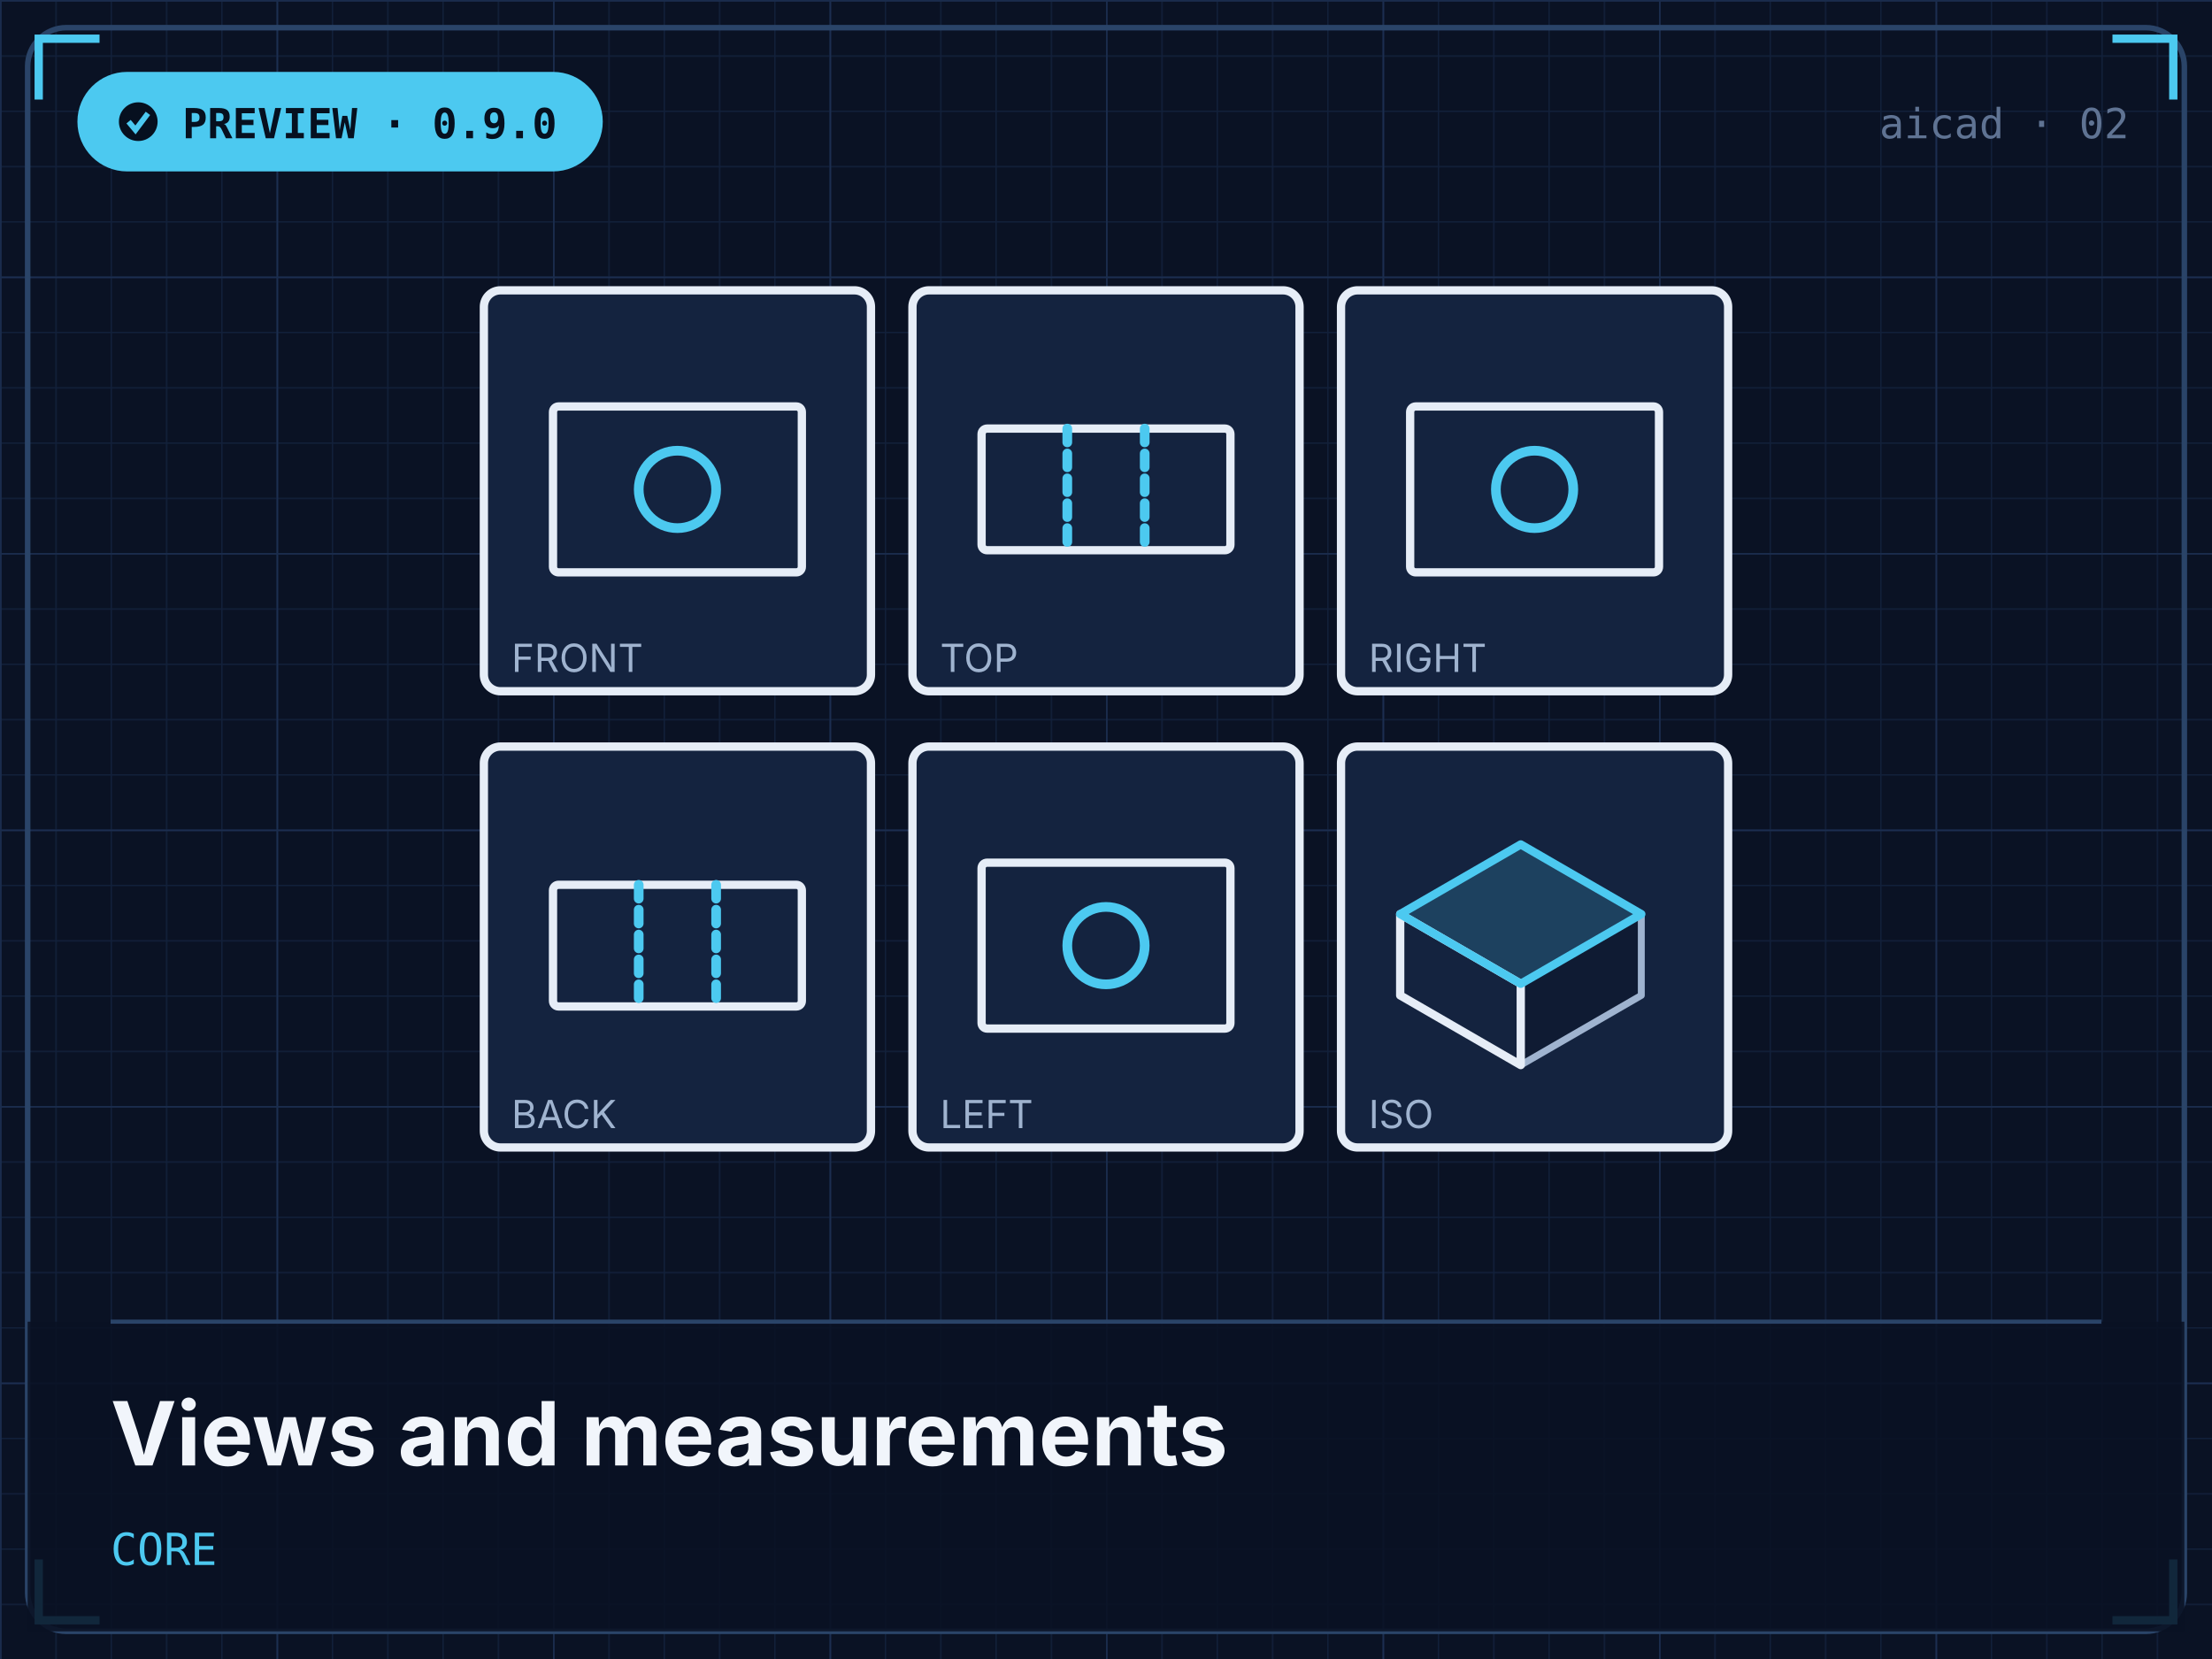
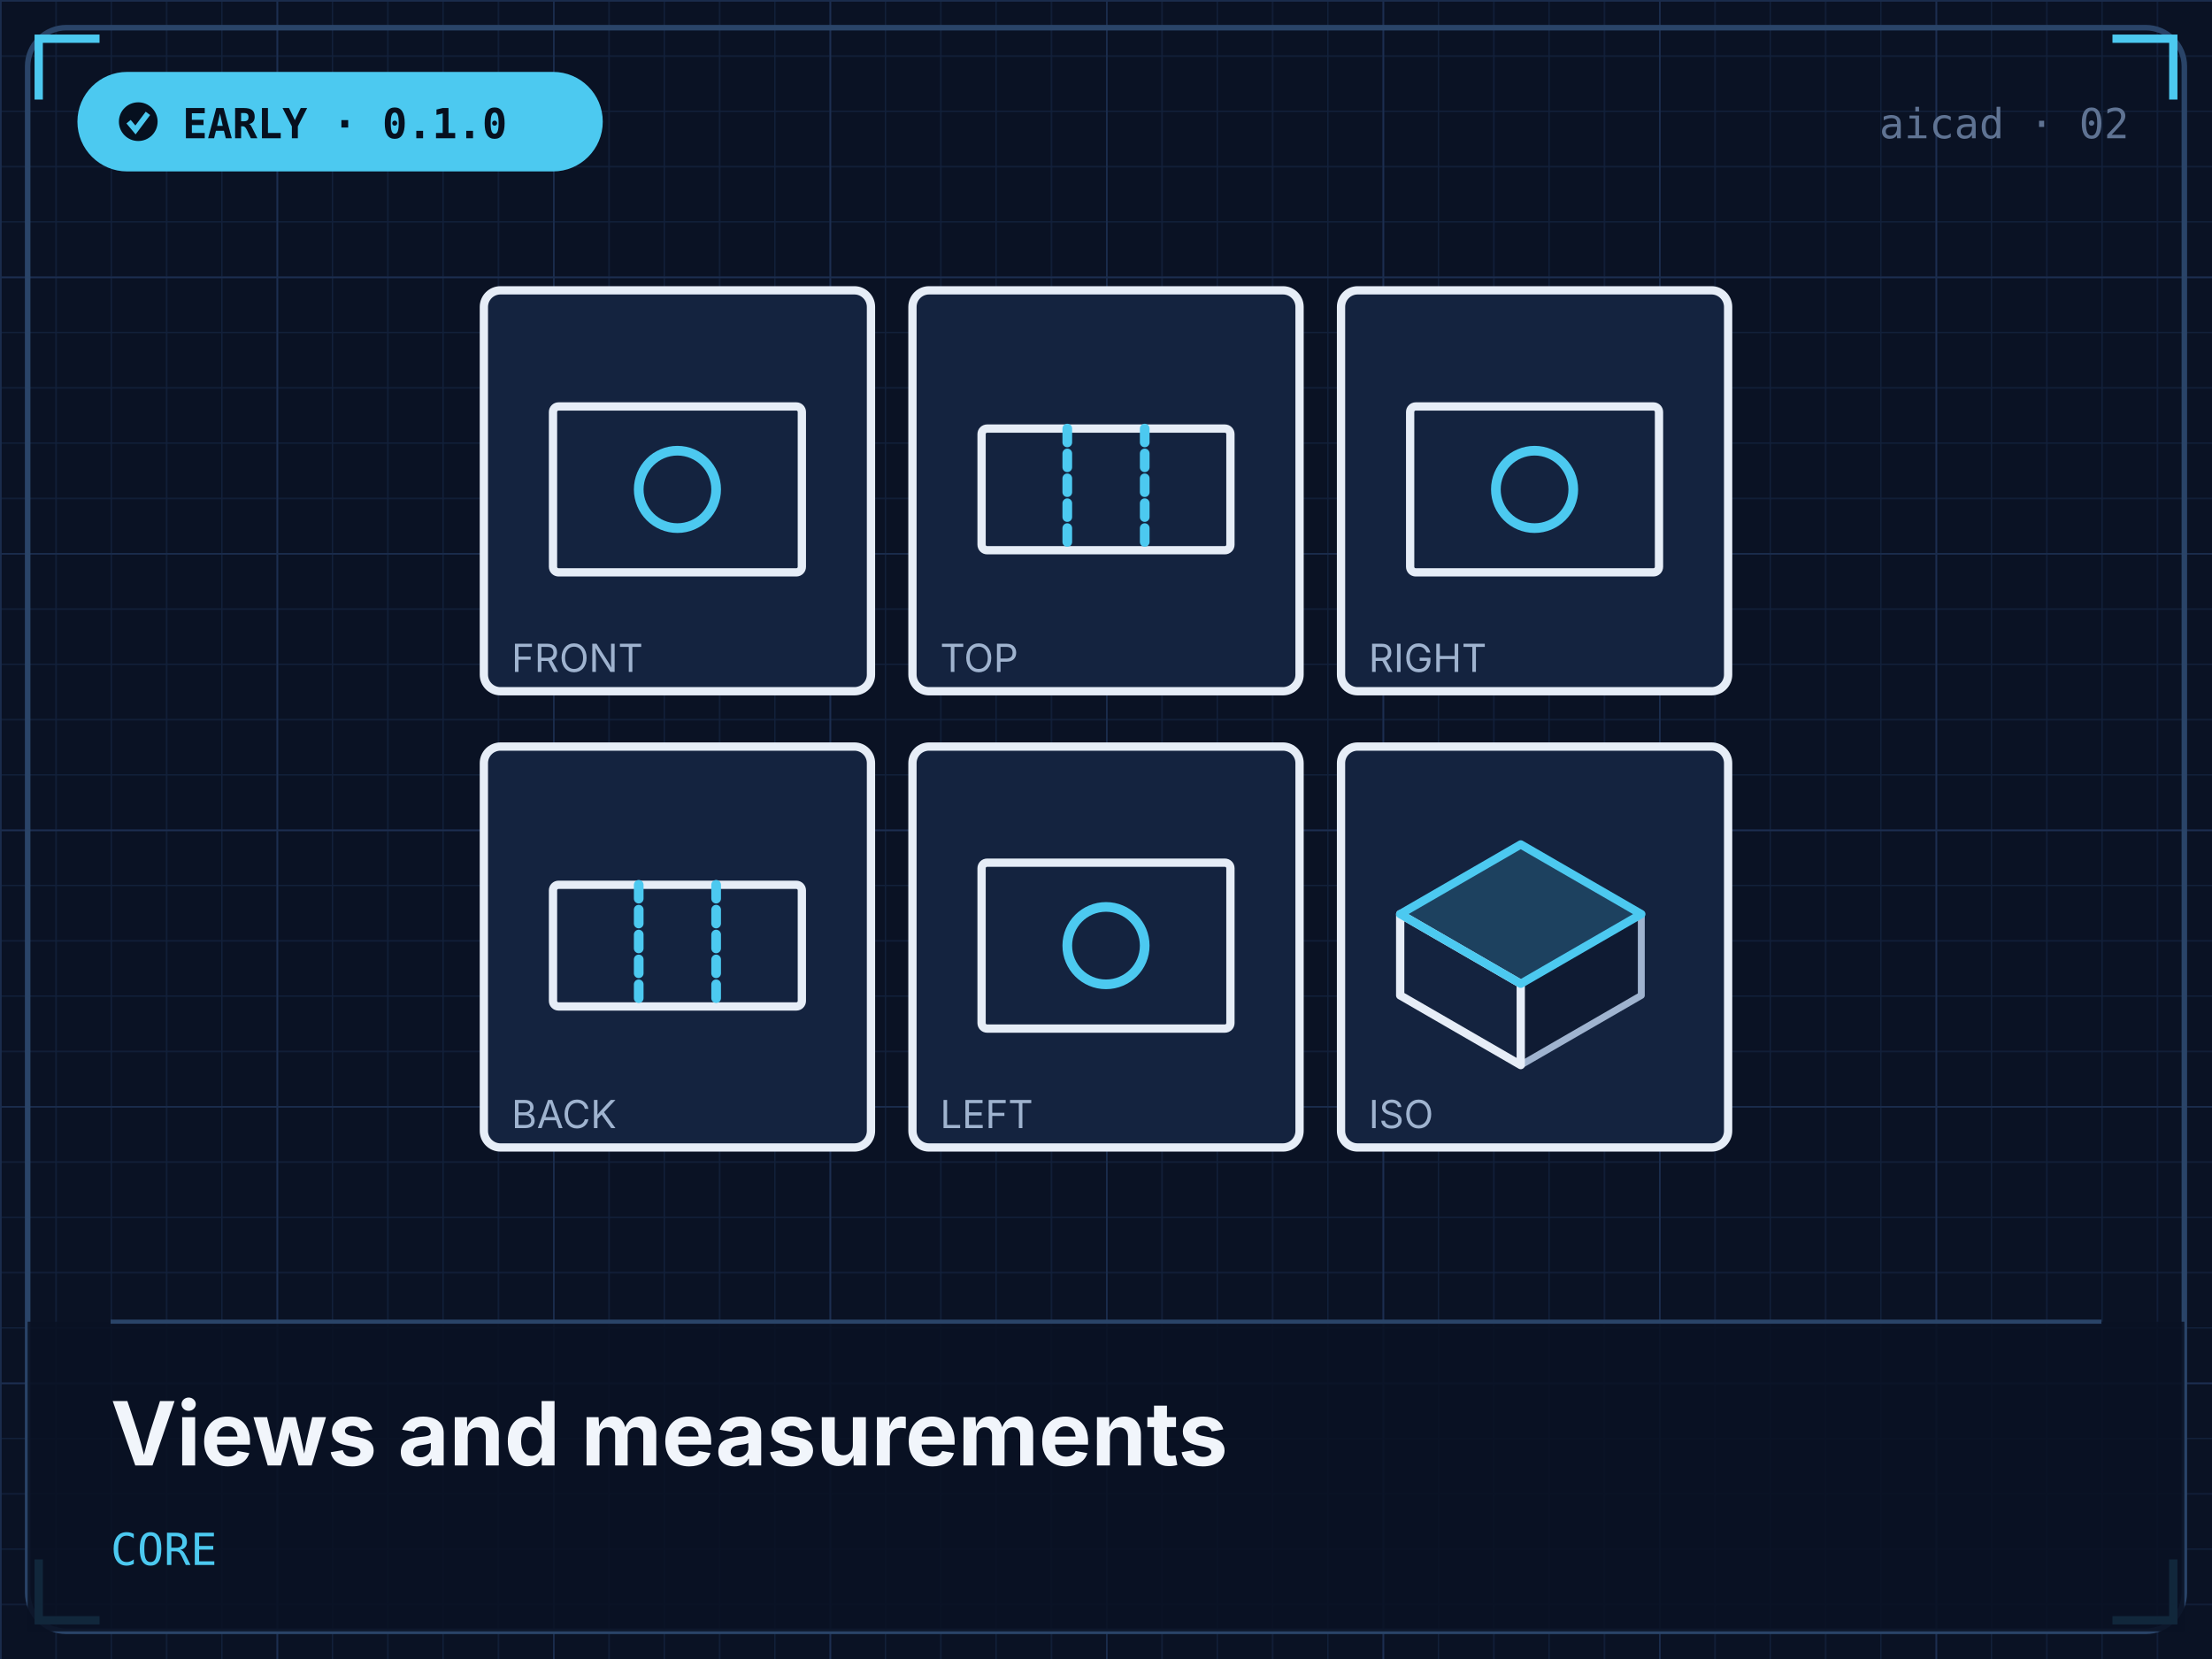
<svg xmlns="http://www.w3.org/2000/svg" width="800" height="600" viewBox="0 0 800 600" role="img" aria-label="Views and measurements">
  <style>
.ln{fill:none;stroke:#e6edf7;stroke-width:3;stroke-linejoin:round;stroke-linecap:round}
.lf{fill:#14233f;stroke:#e6edf7;stroke-width:3;stroke-linejoin:round}
.lfi{fill:none;stroke:#14233f}
.lf2{fill:#0f1b33;stroke:#9fb3cf;stroke-width:2.5;stroke-linejoin:round}
.lf3{fill:#4cc9f0;fill-opacity:.35;stroke:#4cc9f0;stroke-width:3}
.fa{fill:#4cc9f0;fill-opacity:.18;stroke:#4cc9f0;stroke-width:3;stroke-linejoin:round}
.ac{fill:none;stroke:#4cc9f0;stroke-width:3.5;stroke-linecap:round;stroke-linejoin:round}
.ac-head{fill:#4cc9f0}
.af{fill:#4cc9f0}
.dm{stroke:#3a4d6b;stroke-width:2;fill:none}
.tl{fill:#e6edf7;font-family:'Inter','DejaVu Sans','Segoe UI',Arial,sans-serif;font-size:20px;font-weight:700}
.tm{fill:#4cc9f0;font-family:'JetBrains Mono','DejaVu Sans Mono',Consolas,monospace;font-size:16px}
.ts{fill:#9fb3cf;font-family:'Inter','DejaVu Sans','Segoe UI',Arial,sans-serif;font-size:14px}
.st-wip .lf,.st-wip .ln{stroke:#cbd5e1}
.st-next .lf{stroke:#4cc9f0;fill:#0f2440}
.st-next .ln{stroke:#4cc9f0}
.st-future .lf,.st-future .ln{stroke:#8aa0c0;stroke-dasharray:9 6}
.st-future .lf{fill:#101b31}
.st-future .lfi{stroke:#101b31;stroke-dasharray:none}
.st-next .lfi{stroke:#0f2440}
.st-future .lf2{stroke:#5f7393;stroke-dasharray:6 5}
.st-future .ac{stroke-opacity:.8}
.st-future .fa{fill-opacity:.09}
.mini text{display:none}
</style>
  <defs>
    <pattern id="gviewsmeasure" width="20" height="20" patternUnits="userSpaceOnUse">
      <path d="M20 0H0V20" fill="none" stroke="#12203a" stroke-width="1" />
    </pattern>
    <pattern id="Gviewsmeasure" width="100" height="100" patternUnits="userSpaceOnUse">
      <path d="M100 0H0V100" fill="none" stroke="#1a2c4c" stroke-width="1.2" />
    </pattern>
  </defs>
  <rect width="800" height="600" fill="#0a1224" />
  <rect width="800" height="600" fill="url(#gviewsmeasure)" />
  <rect width="800" height="600" fill="url(#Gviewsmeasure)" />
  <rect x="10" y="10" width="780" height="580" rx="14" fill="none" stroke="#2a4468" stroke-width="2" />
  <path d="M14,36 V14 H36" fill="none" stroke="#4cc9f0" stroke-width="3" />
  <path d="M786,36 V14 H764" fill="none" stroke="#4cc9f0" stroke-width="3" />
  <path d="M14,564 V586 H36" fill="none" stroke="#4cc9f0" stroke-width="3" />
  <path d="M786,564 V586 H764" fill="none" stroke="#4cc9f0" stroke-width="3" />
  <rect x="28" y="26" width="190.0" height="36" rx="18" fill="#4cc9f0" />
  <circle cx="50" cy="44" r="7" fill="#06101f" />
  <path d="M46.5,44 l2.5,3 l4.5,-6" stroke="#4cc9f0" stroke-width="2" fill="none" />
-   <text x="66" y="50" fill="#06101f" font-family="'JetBrains Mono','DejaVu Sans Mono',Consolas,monospace" font-size="15" font-weight="700">PREVIEW · 0.9.0</text>
+   <text x="66" y="50" fill="#06101f" font-family="'JetBrains Mono','DejaVu Sans Mono',Consolas,monospace" font-size="15" font-weight="700">EARLY · 0.1.0</text>
  <text x="770" y="50" text-anchor="end" fill="#5f7393" font-family="'JetBrains Mono','DejaVu Sans Mono',Consolas,monospace" font-size="15">aicad · 02</text>
  <g class="st-done">
    <rect class="lf" x="175" y="105" width="140" height="145" rx="6" />
    <rect class="ln" x="200" y="147" width="90" height="60" rx="2" />
    <circle class="ac" cx="245" cy="177" r="14" />
    <text class="ts" x="185" y="243" text-anchor="start">FRONT</text>
    <rect class="lf" x="330" y="105" width="140" height="145" rx="6" />
    <rect class="ln" x="355" y="155" width="90" height="44" rx="2" />
    <line class="ac" x1="386" y1="155" x2="386" y2="199" style="stroke-dasharray:5 4" />
    <line class="ac" x1="414" y1="155" x2="414" y2="199" style="stroke-dasharray:5 4" />
    <text class="ts" x="340" y="243" text-anchor="start">TOP</text>
    <rect class="lf" x="485" y="105" width="140" height="145" rx="6" />
    <rect class="ln" x="510" y="147" width="90" height="60" rx="2" />
    <circle class="ac" cx="555" cy="177" r="14" />
    <text class="ts" x="495" y="243" text-anchor="start">RIGHT</text>
    <rect class="lf" x="175" y="270" width="140" height="145" rx="6" />
    <rect class="ln" x="200" y="320" width="90" height="44" rx="2" />
    <line class="ac" x1="231" y1="320" x2="231" y2="364" style="stroke-dasharray:5 4" />
    <line class="ac" x1="259" y1="320" x2="259" y2="364" style="stroke-dasharray:5 4" />
    <text class="ts" x="185" y="408" text-anchor="start">BACK</text>
    <rect class="lf" x="330" y="270" width="140" height="145" rx="6" />
    <rect class="ln" x="355" y="312" width="90" height="60" rx="2" />
    <circle class="ac" cx="400" cy="342" r="14" />
    <text class="ts" x="340" y="408" text-anchor="start">LEFT</text>
    <rect class="lf" x="485" y="270" width="140" height="145" rx="6" />
    <polygon class="lf2" points="593.6,360 550,385.2 550,355.8 593.6,330.6" />
    <polygon class="lf" points="506.4,360 550,385.2 550,355.8 506.4,330.6" />
    <polygon class="fa" points="550,305.4 593.6,330.6 550,355.8 506.4,330.6" />
    <text class="ts" x="495" y="408" text-anchor="start">ISO</text>
  </g>
  <rect x="10" y="478" width="780" height="112" fill="#0a1224" fill-opacity=".88" />
  <line x1="40" y1="478" x2="760" y2="478" stroke="#2a4468" stroke-width="1.5" />
  <text x="40" y="530" fill="#f1f5fb" font-family="'Inter','DejaVu Sans','Segoe UI',Arial,sans-serif" font-size="32" font-weight="700">Views and measurements</text>
  <text x="40" y="566" fill="#4cc9f0" font-family="'JetBrains Mono','DejaVu Sans Mono',Consolas,monospace" font-size="16">CORE</text>
</svg>
